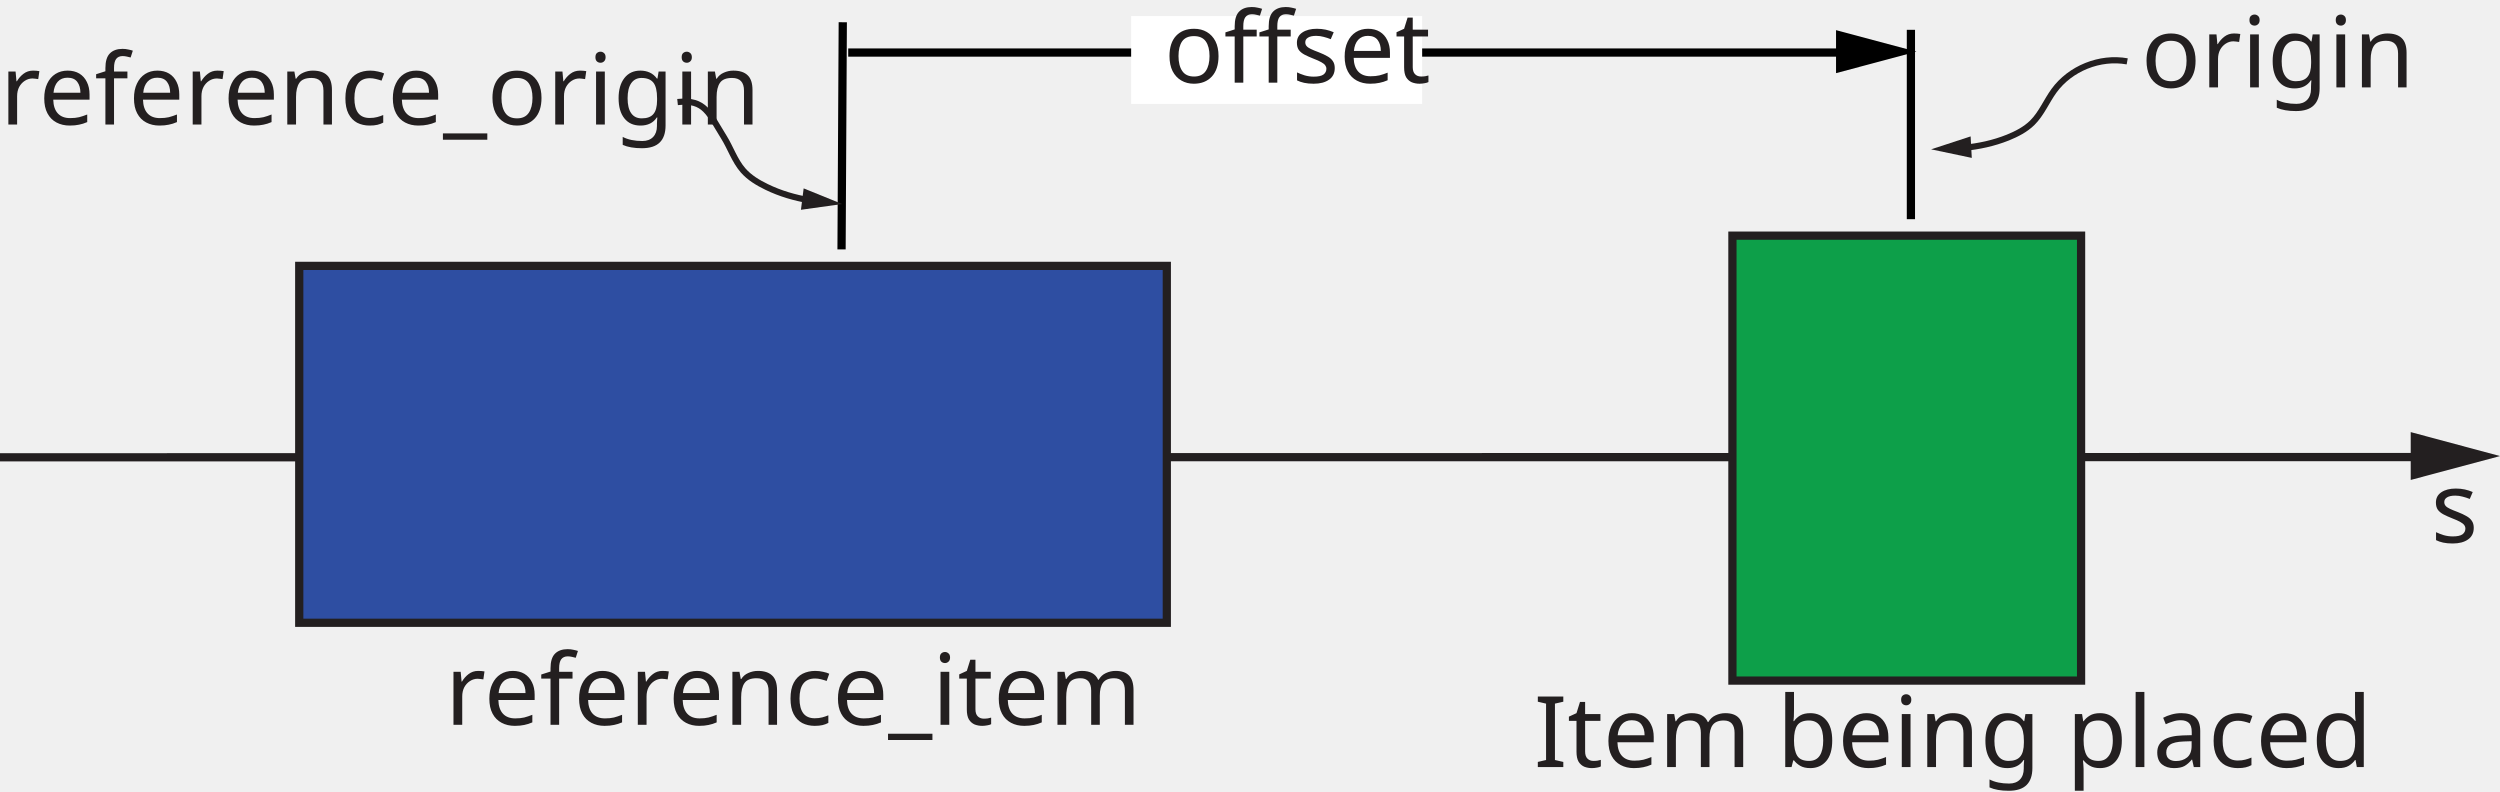
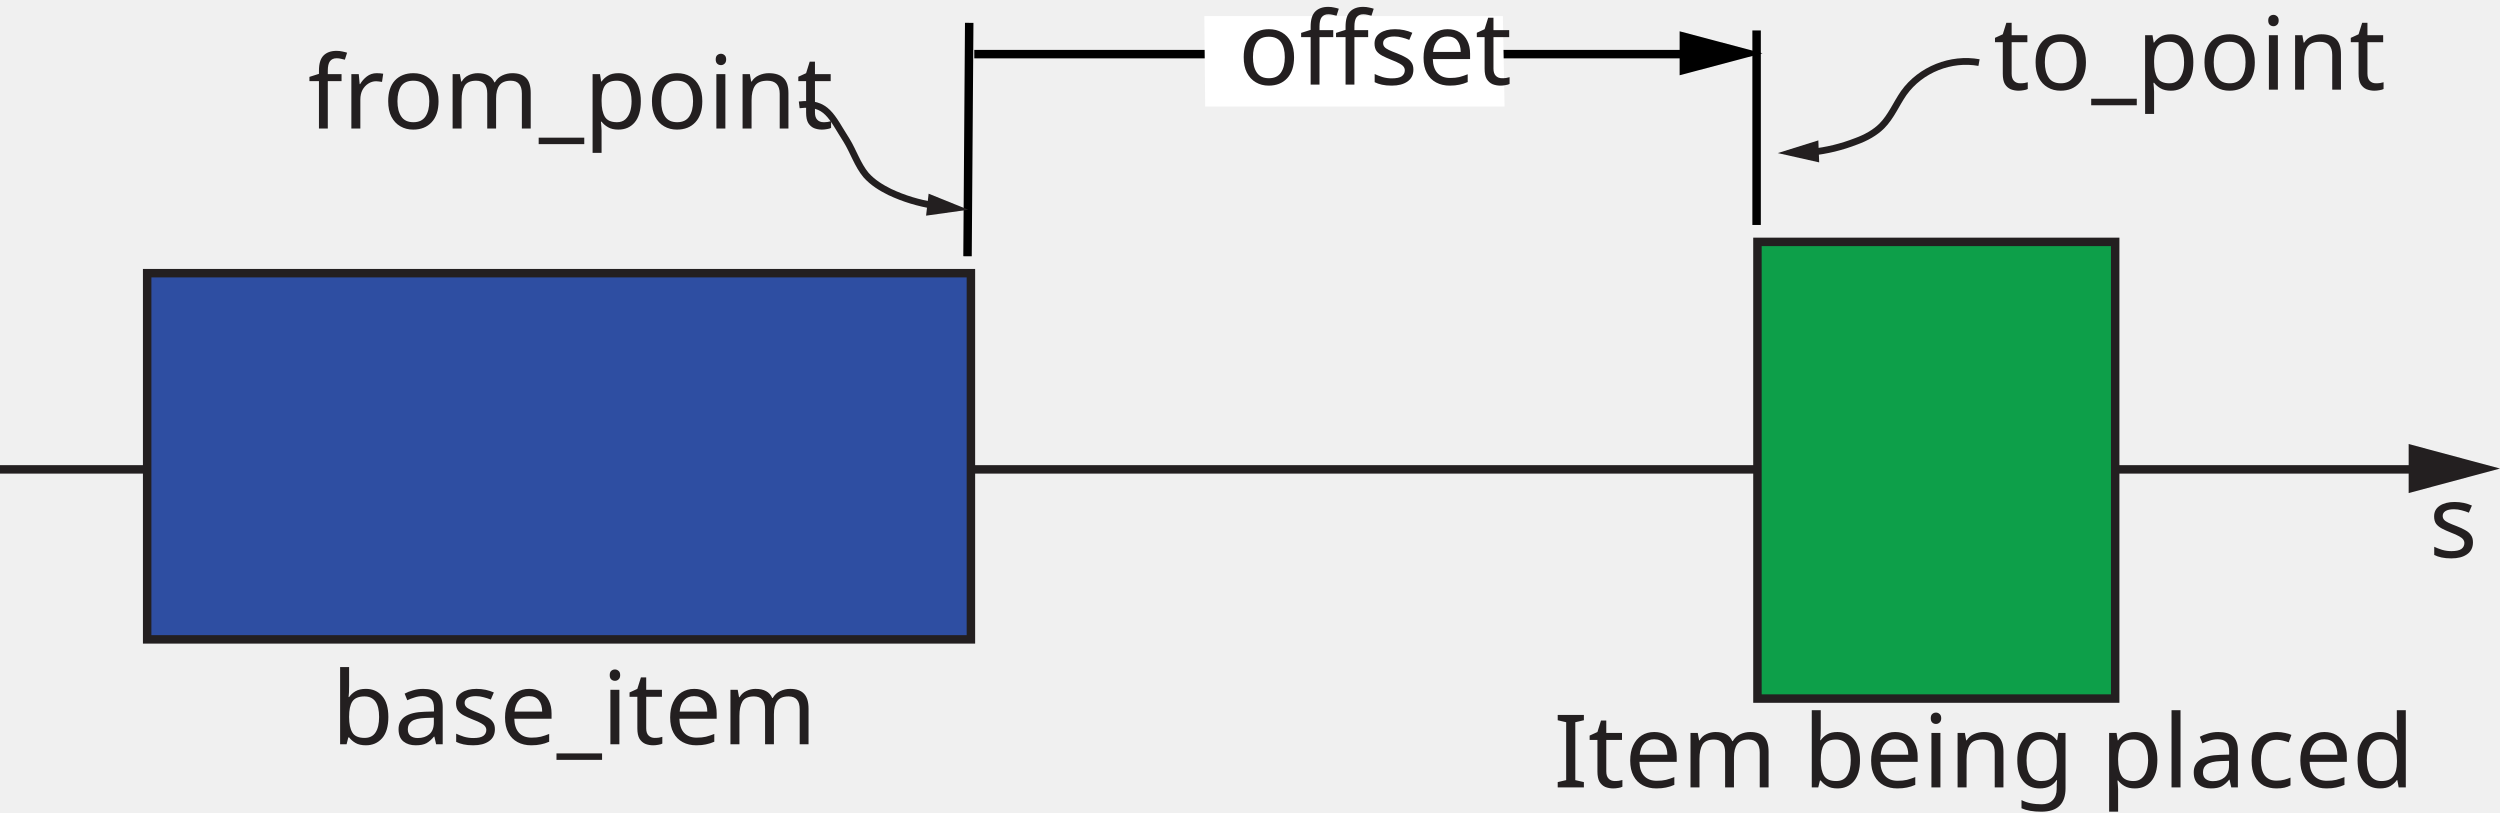
- <svg xmlns="http://www.w3.org/2000/svg" id="Layer_1" version="1.1" viewBox="0 0 303.52 96.13">
+ <svg xmlns="http://www.w3.org/2000/svg" version="1.1" viewBox="0 0 295.6 96.1">
  <defs>
    <style>
-       .st0, .st1, .st2, .st3 {
+       .cls-1, .cls-2, .cls-3, .cls-4 {
        stroke: #231f20;
        stroke-miterlimit: 10;
      }

-       .st0, .st1, .st4 {
+       .cls-1, .cls-2, .cls-5 {
        fill: none;
      }

-       .st5, .st6 {
+       .cls-6, .cls-7 {
        fill: #231f20;
      }

-       .st1 {
-         stroke-width: .75px;
+       .cls-2 {
+         stroke-width: .8px;
      }

-       .st6 {
+       .cls-7 {
        font-family: MyriadPro-Regular, 'Myriad Pro';
        font-size: 12px;
      }

-       .st7 {
+       .cls-8 {
        fill: #fff;
      }

-       .st2 {
+       .cls-3 {
        fill: #0d9f49;
      }

-       .st3 {
+       .cls-4 {
        fill: #2e4ea2;
      }

-       .st4 {
+       .cls-5 {
        stroke: #000;
      }
    </style>
  </defs>
  <g>
-     <line class="st0" x1="0" y1="55.52" x2="294.66" y2="55.49" />
-     <polygon class="st5" points="292.68 58.27 303.52 55.37 292.68 52.46 292.68 58.27" />
-   </g>
-   <rect class="st3" x="36.33" y="32.28" width="105.33" height="43.33" />
-   <rect class="st2" x="210.33" y="28.61" width="42.33" height="54.02" />
-   <g>
-     <line class="st4" x1="102.98" y1="6.38" x2="224.69" y2="6.38" />
-     <polygon points="222.91 8.88 232.67 6.27 222.91 3.66 222.91 8.88" />
-   </g>
-   <line class="st4" x1="232" y1="26.61" x2="232" y2="3.62" />
-   <line class="st4" x1="102.17" y1="30.28" x2="102.32" y2="2.7" />
-   <rect class="st7" x="137.33" y="1.95" width="35.33" height="10.67" />
-   <text class="st6" transform="translate(141.33 10.04)">
-     <tspan x="0" y="0">offset</tspan>
-   </text>
-   <text class="st6" transform="translate(54.04 88)">
-     <tspan x="0" y="0">reference_item</tspan>
-   </text>
-   <text class="st6" transform="translate(186.22 93.13)">
-     <tspan x="0" y="0">Item being placed</tspan>
-   </text>
-   <text class="st6" transform="translate(295.13 65.86)">
-     <tspan x="0" y="0">s</tspan>
-   </text>
-   <text class="st6" transform="translate(0 15.12)">
-     <tspan x="0" y="0">reference_origin</tspan>
-   </text>
-   <g>
-     <path class="st1" d="M82.26,12.39c3.35-.36,3.82,1.38,5.61,4.24.83,1.33,1.32,2.88,2.35,4.06.77.88,1.79,1.49,2.84,2,1.7.83,3.44,1.32,5.23,1.63" />
-     <polygon class="st5" points="97.24 25.47 102.25 24.77 97.57 22.87 97.24 25.47" />
-   </g>
-   <text class="st6" transform="translate(259.95 10.61)">
-     <tspan x="0" y="0">origin</tspan>
-   </text>
-   <g>
-     <path class="st1" d="M258.26,7.45c-3.31-.6-6.91.85-8.89,3.57-.92,1.27-1.52,2.78-2.63,3.88-.83.82-1.89,1.36-2.97,1.8-1.75.7-3.53,1.07-5.33,1.25" />
-     <polygon class="st5" points="239.25 16.56 234.45 18.13 239.39 19.17 239.25 16.56" />
+     <g id="Layer_1">
+       <g>
+         <line class="cls-1" x1="0" y1="55.5" x2="286.7" y2="55.5" />
+         <polygon class="cls-6" points="284.8 58.3 295.6 55.4 284.8 52.5 284.8 58.3" />
+       </g>
+       <rect class="cls-4" x="17.4" y="32.3" width="97.4" height="43.3" />
+       <rect class="cls-3" x="207.8" y="28.6" width="42.3" height="54" />
+       <g>
+         <line class="cls-5" x1="115.2" y1="6.4" x2="200.4" y2="6.4" />
+         <polygon points="198.6 8.9 208.4 6.3 198.6 3.7 198.6 8.9" />
+       </g>
+       <line class="cls-5" x1="207.7" y1="26.6" x2="207.7" y2="3.6" />
+       <line class="cls-5" x1="114.4" y1="30.3" x2="114.6" y2="2.7" />
+       <polygon class="cls-8" points="177.9 12.6 142.5 12.6 142.4 1.9 177.7 1.9 177.9 12.6" />
+       <text class="cls-7" transform="translate(146.4 10)">
+         <tspan x="0" y="0">offset</tspan>
+       </text>
+       <text class="cls-7" transform="translate(39.2 88)">
+         <tspan x="0" y="0">base_item</tspan>
+       </text>
+       <text class="cls-7" transform="translate(183.7 93.1)">
+         <tspan x="0" y="0">Item being placed</tspan>
+       </text>
+       <text class="cls-7" transform="translate(287.2 65.9)">
+         <tspan x="0" y="0">s</tspan>
+       </text>
+       <text class="cls-7" transform="translate(36.4 15.2)">
+         <tspan x="0" y="0">from_point</tspan>
+       </text>
+       <g>
+         <path class="cls-2" d="M94.5,12.4c3.3-.4,3.8,1.4,5.6,4.2.8,1.3,1.3,2.9,2.3,4.1.8.9,1.8,1.5,2.8,2,1.7.8,3.4,1.3,5.2,1.6" />
+         <polygon class="cls-6" points="109.5 25.5 114.5 24.8 109.8 22.9 109.5 25.5" />
+       </g>
+       <text class="cls-7" transform="translate(235.7 10.6)">
+         <tspan x="0" y="0">to_point</tspan>
+       </text>
+       <g>
+         <path class="cls-2" d="M234,7.4c-3.3-.6-6.9.8-8.9,3.6-.9,1.3-1.5,2.8-2.6,3.9-.8.8-1.9,1.4-3,1.8-1.8.7-3.5,1.1-5.3,1.3" />
+         <polygon class="cls-6" points="215 16.6 210.2 18.1 215.1 19.2 215 16.6" />
+       </g>
+     </g>
  </g>
</svg>
